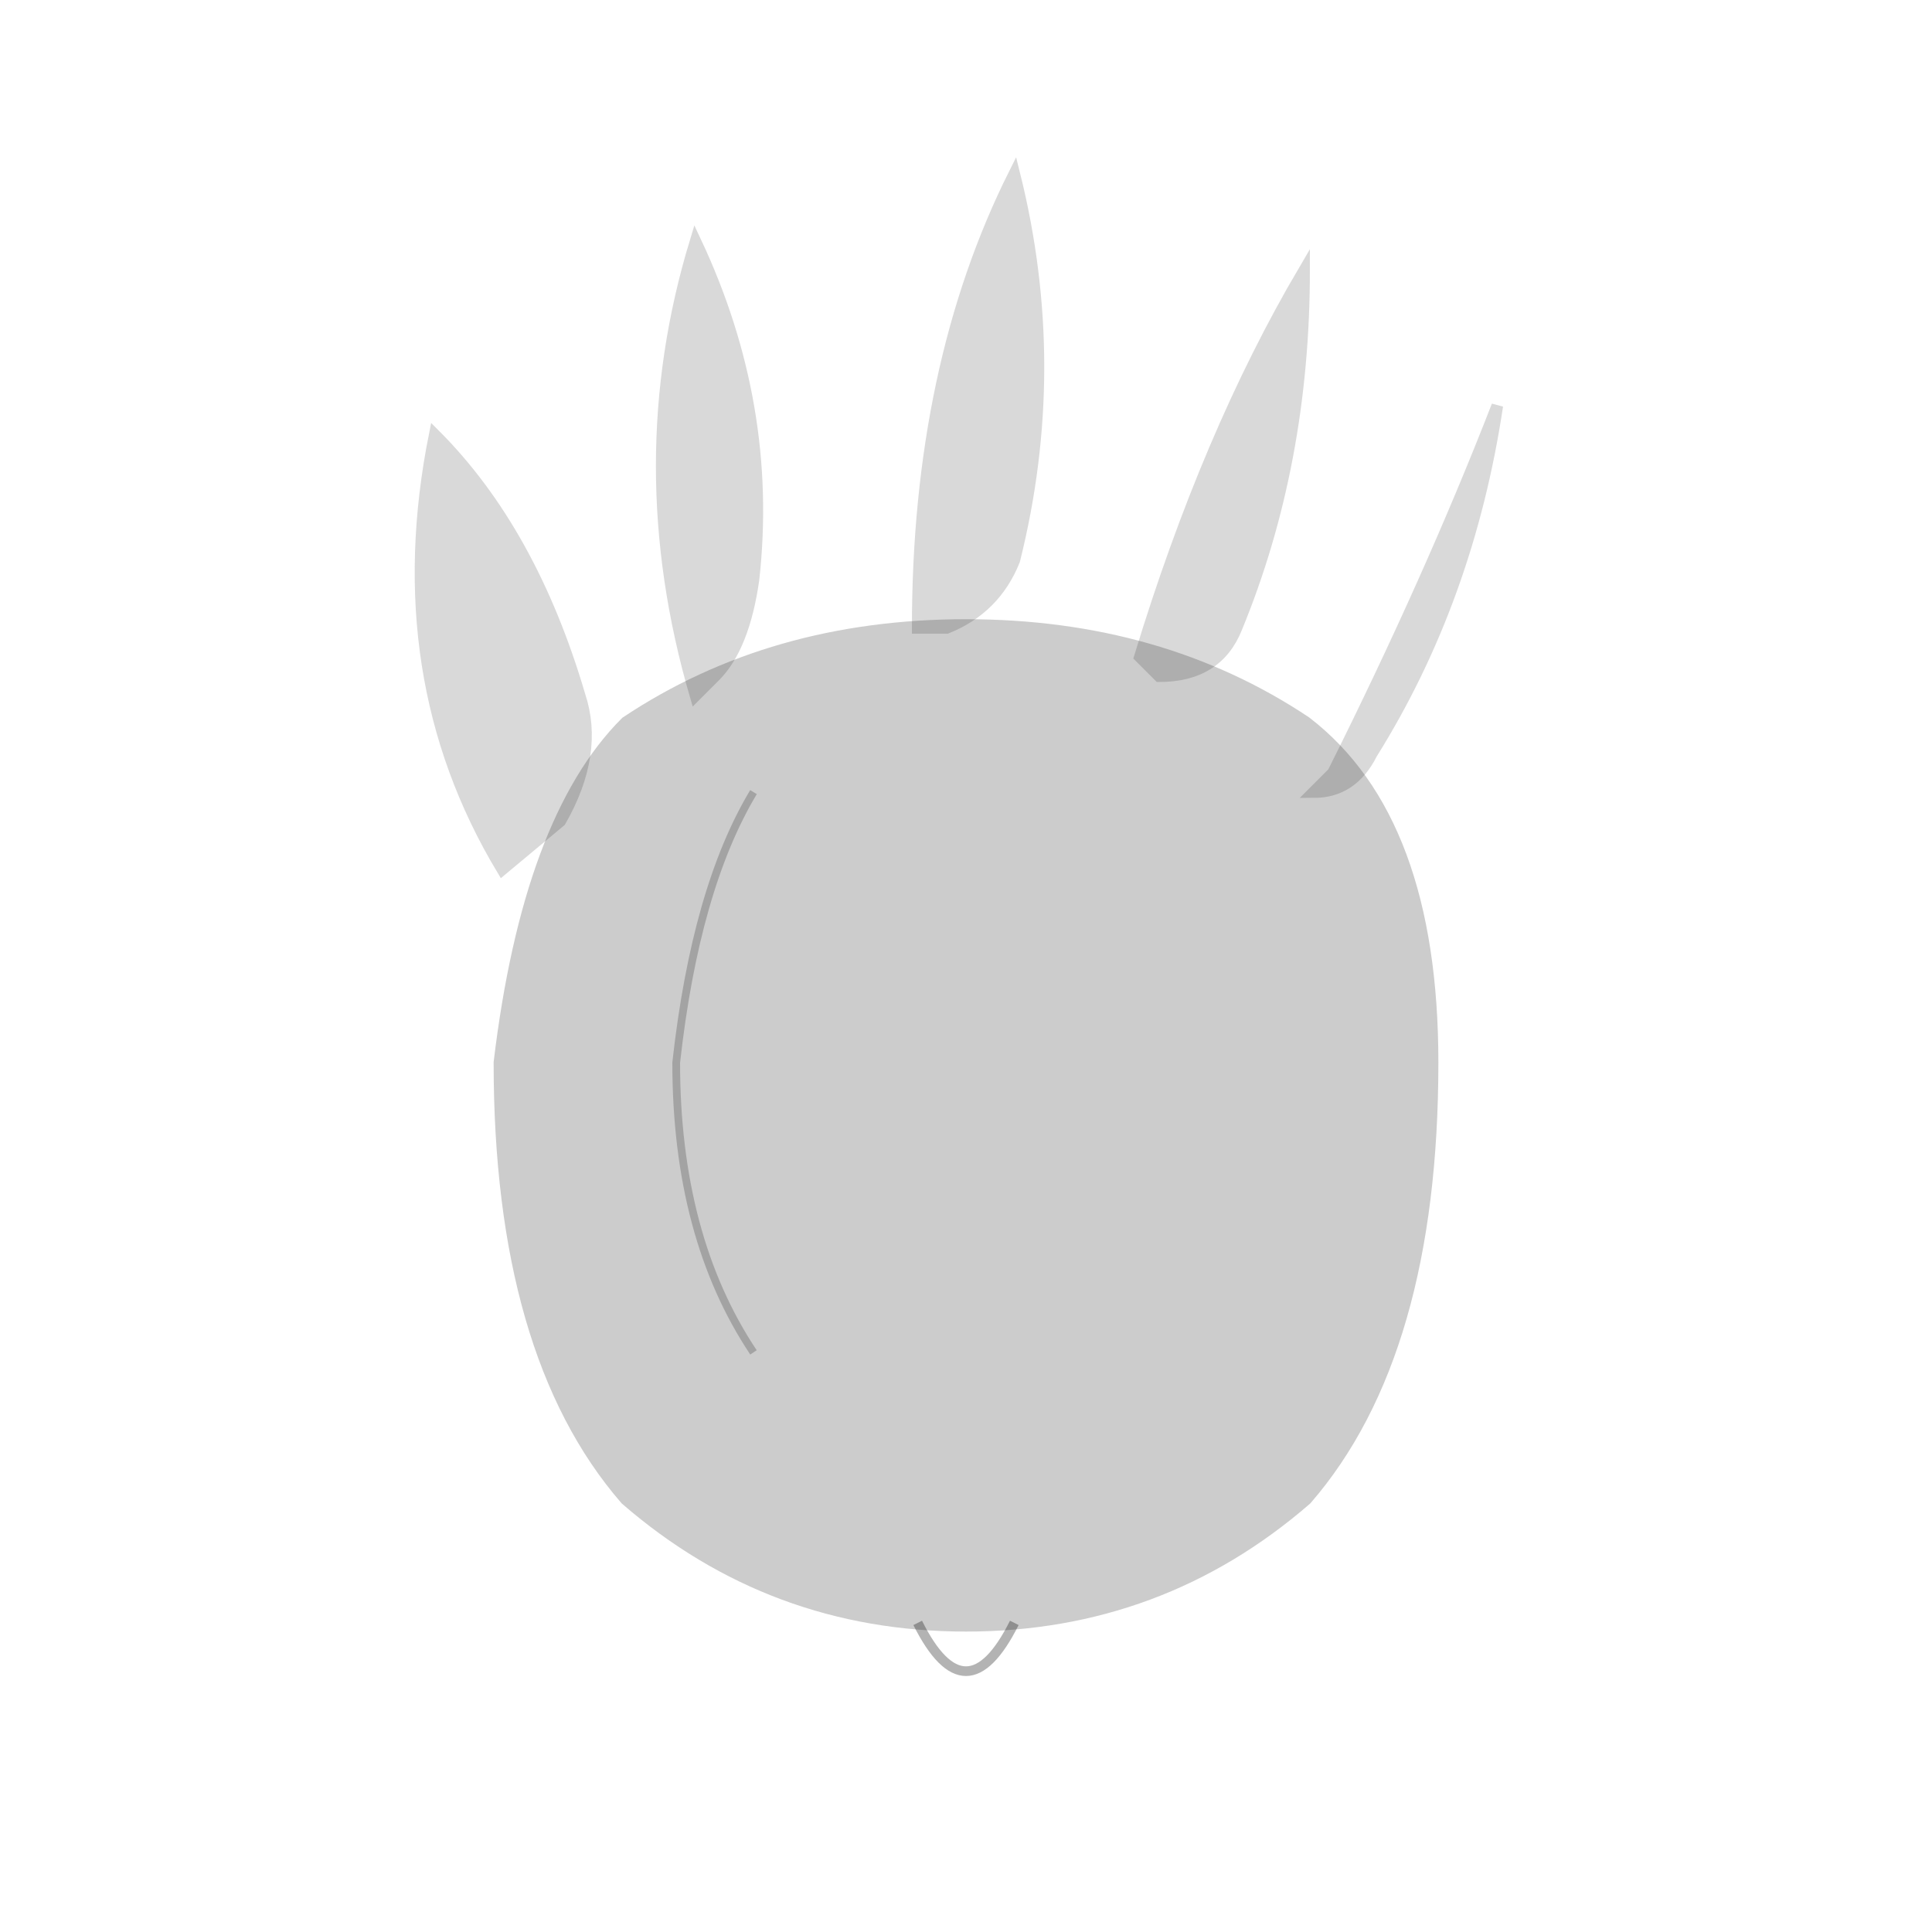
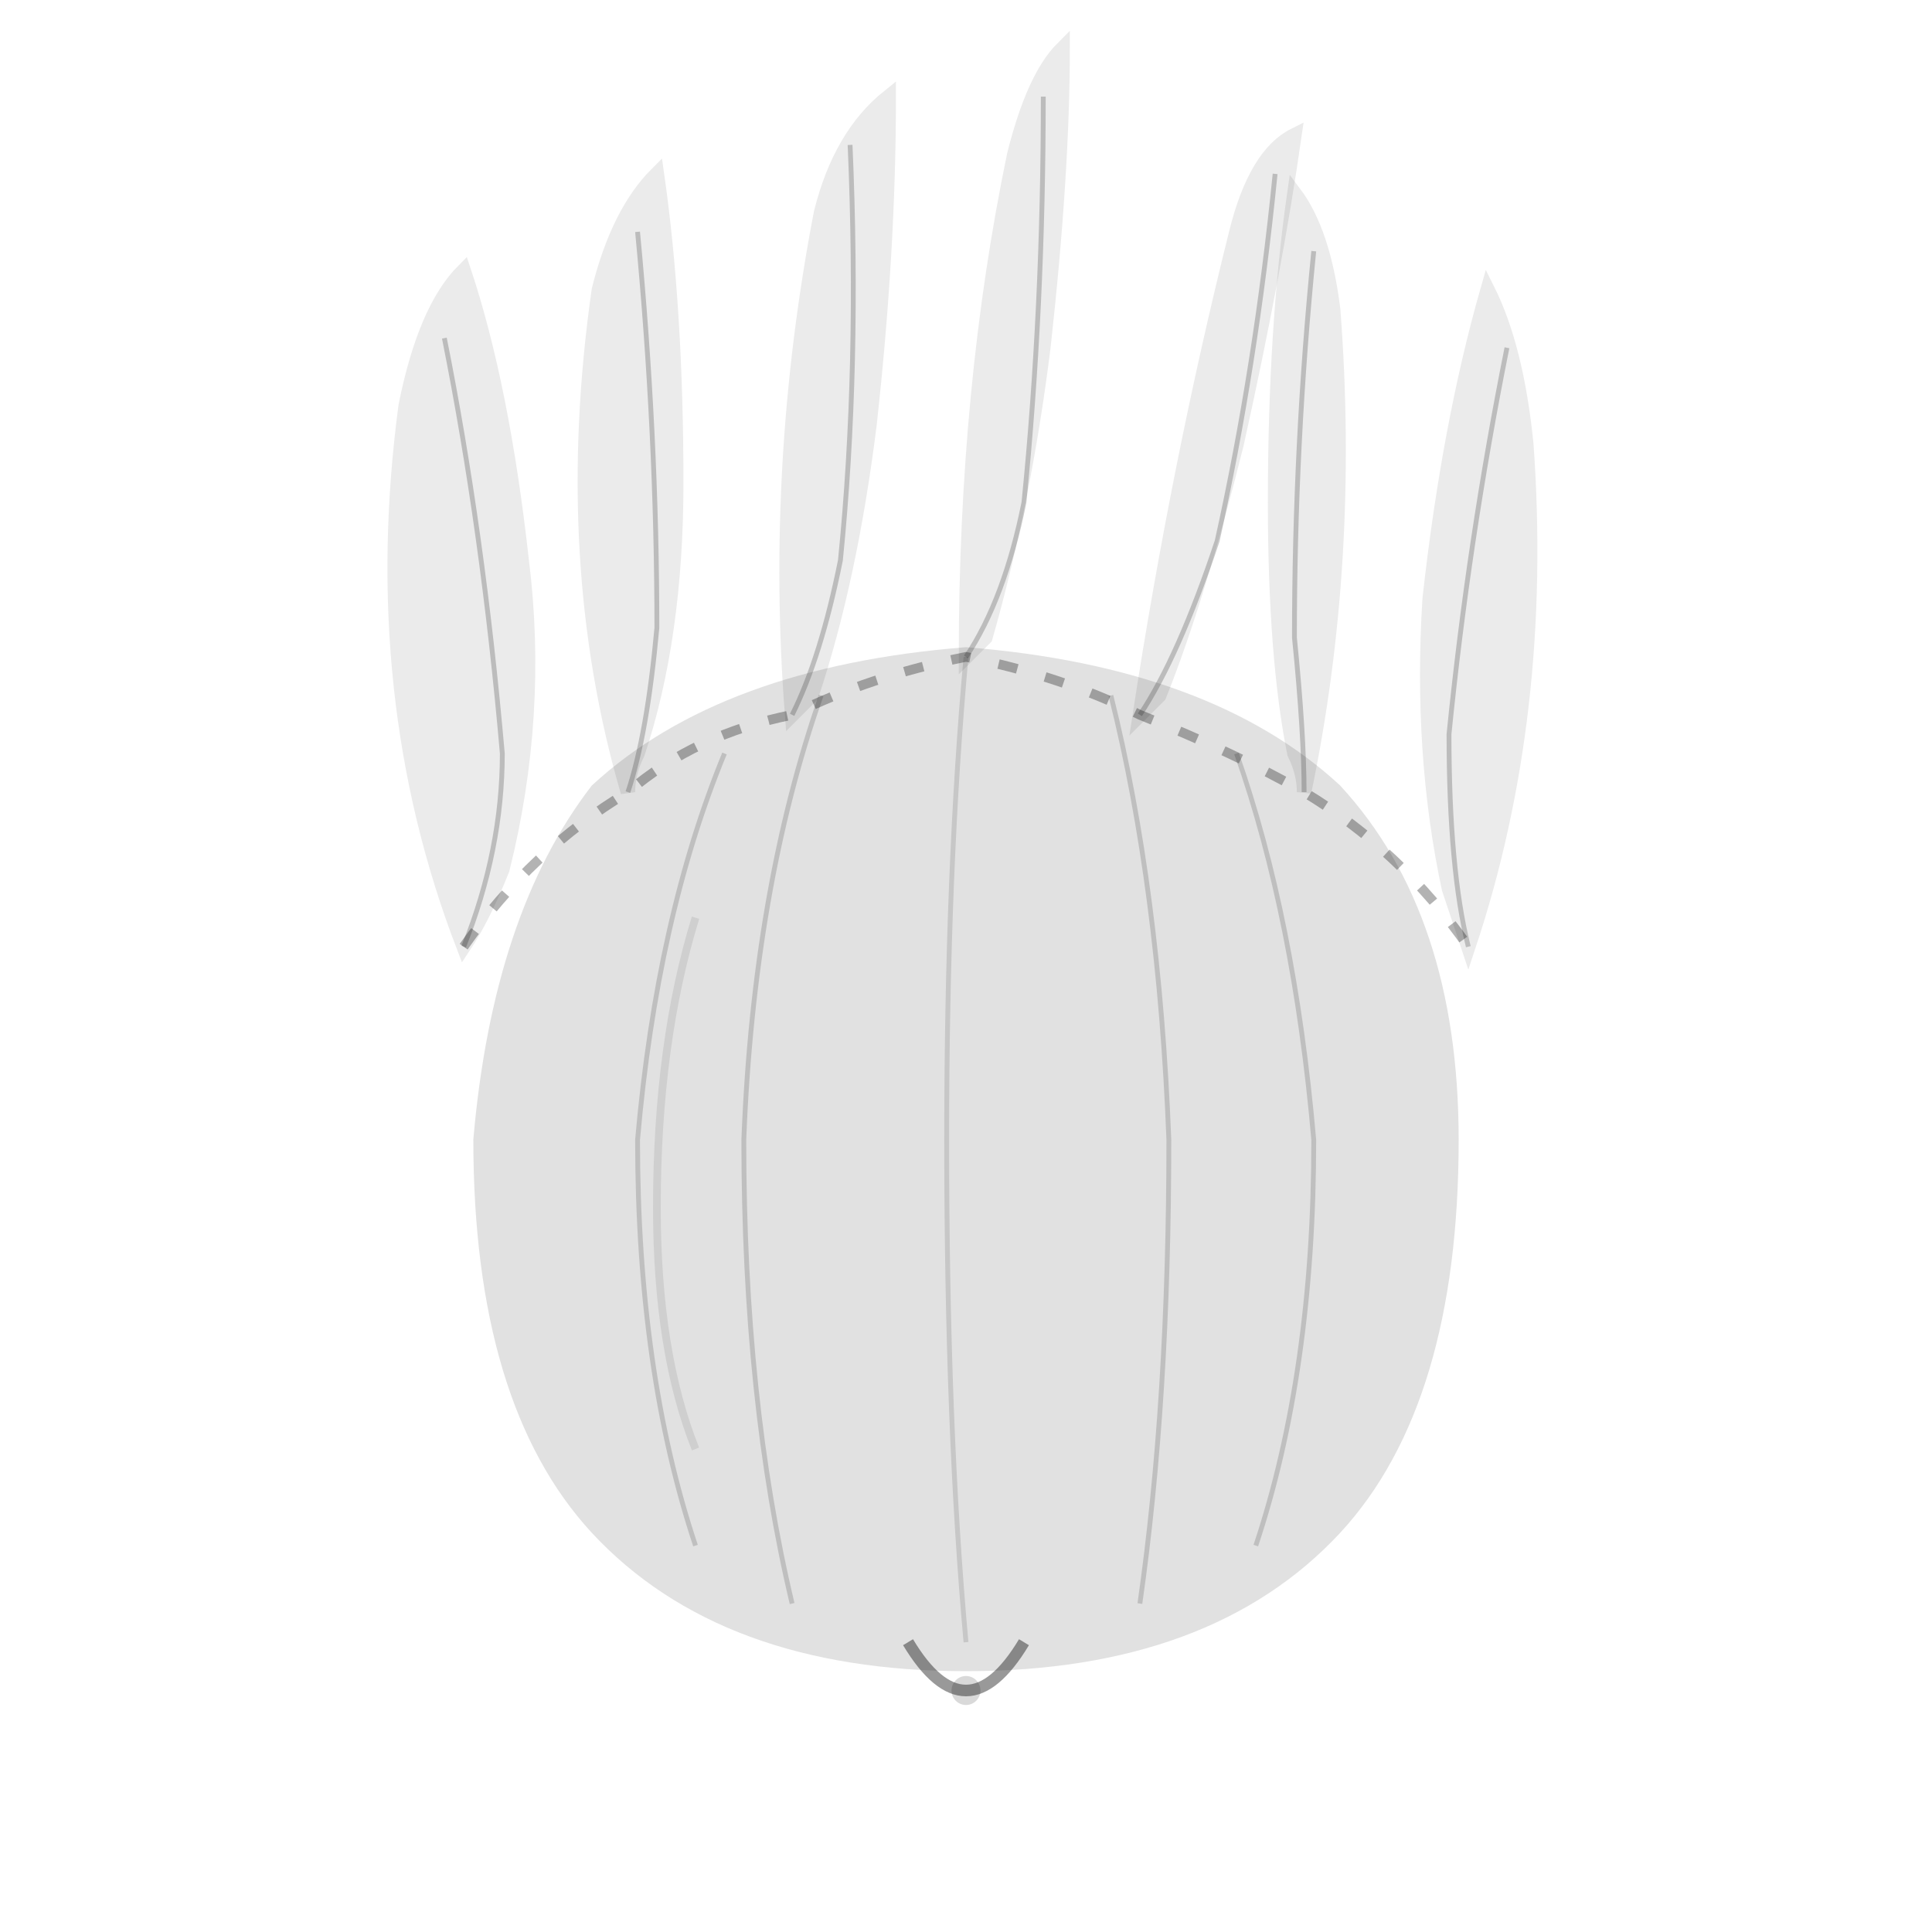
<svg xmlns="http://www.w3.org/2000/svg" viewBox="0 0 200 200" fill="none">
-   <path d="M65 75 Q55 85 52 110 Q52 140 65 155 Q80 168 100 168 Q120 168 135 155 Q148 140 148 110 Q148 85 135 75 Q120 65 100 65 Q80 65 65 75Z" fill="#000" opacity="0.2" stroke="#000" stroke-width="1.8" />
-   <path d="M78 82 Q72 92 70 110 Q70 128 78 140" stroke="#000" stroke-width="0.8" opacity="0.2" />
-   <path d="M52 90 Q40 70 45 45 Q55 55 60 72 Q62 78 58 85Z" fill="#000" opacity="0.15" stroke="#000" stroke-width="1.2" />
-   <path d="M72 72 Q65 48 72 25 Q80 42 78 60 Q77 67 74 70Z" fill="#000" opacity="0.15" stroke="#000" stroke-width="1.2" />
-   <path d="M95 65 Q95 38 105 18 Q110 38 105 58 Q103 63 98 65Z" fill="#000" opacity="0.15" stroke="#000" stroke-width="1.2" />
-   <path d="M118 68 Q125 45 135 28 Q135 48 128 65 Q126 70 120 70Z" fill="#000" opacity="0.15" stroke="#000" stroke-width="1.2" />
-   <path d="M138 80 Q148 60 155 42 Q152 62 142 78 Q140 82 136 82Z" fill="#000" opacity="0.15" stroke="#000" stroke-width="1.2" />
-   <path d="M95 168 Q100 178 105 168" stroke="#000" stroke-width="1" opacity="0.3" />
+   <path d="M62 82 Q52 95 50 118 Q50 145 62 158 Q75 172 100 172 Q125 172 138 158 Q150 145 150 118 Q150 95 138 82 Q125 70 100 68 Q75 70 62 82Z" stroke="#000" stroke-width="2" fill="#000" opacity="0.12" />
+   <path d="M75 78 Q68 95 66 118 Q66 142 72 160" stroke="#000" stroke-width="0.5" opacity="0.15" />
+   <path d="M85 72 Q78 92 77 118 Q77 145 82 166" stroke="#000" stroke-width="0.5" opacity="0.15" />
+   <path d="M100 68 Q98 90 98 118 Q98 148 100 170" stroke="#000" stroke-width="0.5" opacity="0.12" />
+   <path d="M115 72 Q120 92 121 118 Q121 145 118 166" stroke="#000" stroke-width="0.5" opacity="0.15" />
+   <path d="M128 78 Q134 95 136 118 Q136 142 130 160" stroke="#000" stroke-width="0.5" opacity="0.15" />
+   <path d="M94 170 Q100 180 106 170" stroke="#000" stroke-width="1.2" opacity="0.4" />
+   <circle cx="100" cy="175" r="1.5" fill="#000" opacity="0.15" />
+   <path d="M48 98 Q38 72 42 42 Q44 32 48 28 Q52 40 54 58 Q56 74 52 90 Q50 95 48 98Z" stroke="#000" stroke-width="1.5" fill="#000" opacity="0.08" />
+   <path d="M46 35 Q50 55 52 78 Q52 88 48 98" stroke="#000" stroke-width="0.5" opacity="0.2" />
+   <path d="M65 82 Q58 58 62 30 Q64 22 68 18 Q70 32 70 50 Q70 66 66 78 Q65 80 65 82Z" stroke="#000" stroke-width="1.5" fill="#000" opacity="0.08" />
+   <path d="M66 24 Q68 45 68 65 Q67 76 65 82" stroke="#000" stroke-width="0.5" opacity="0.2" />
+   <path d="M82 74 Q80 48 85 22 Q87 14 92 10 Q92 26 90 44 Q88 60 84 72 Q83 73 82 74Z" stroke="#000" stroke-width="1.5" fill="#000" opacity="0.08" />
+   <path d="M88 15 Q89 38 87 58 Q85 68 82 74" stroke="#000" stroke-width="0.5" opacity="0.2" />
+   <path d="M100 68 Q100 40 105 16 Q107 8 110 5 Q110 18 108 36 Q106 52 102 66 Q101 67 100 68Z" stroke="#000" stroke-width="1.5" fill="#000" opacity="0.08" />
+   <path d="M108 10 Q108 32 106 52 Q104 62 100 68" stroke="#000" stroke-width="0.5" opacity="0.2" />
+   <path d="M118 74 Q122 48 128 24 Q130 16 134 14 Q132 28 128 46 Q124 62 120 72 Q119 73 118 74Z" stroke="#000" stroke-width="1.5" fill="#000" opacity="0.08" />
+   <path d="M132 18 Q130 38 126 56 Q122 68 118 74" stroke="#000" stroke-width="0.5" opacity="0.2" />
+   <path d="M135 82 Q140 58 138 32 Q137 24 134 20 Q132 34 132 52 Q132 68 134 78 Q135 80 135 82Z" stroke="#000" stroke-width="1.5" fill="#000" opacity="0.08" />
+   <path d="M136 26 Q134 46 134 66 Q135 76 135 82" stroke="#000" stroke-width="0.5" opacity="0.2" />
+   <path d="M152 98 Q160 74 158 46 Q157 36 154 30 Q150 44 148 62 Q147 78 150 92 Q151 95 152 98Z" stroke="#000" stroke-width="1.5" fill="#000" opacity="0.08" />
+   <path d="M156 36 Q152 56 150 76 Q150 90 152 98" stroke="#000" stroke-width="0.5" opacity="0.2" />
+   <path d="M48 98 Q55 88 65 82 Q72 76 82 74 Q90 70 100 68 Q110 70 118 74 Q128 78 135 82 Q145 88 152 98" stroke="#000" stroke-width="1" opacity="0.3" stroke-dasharray="2 3" />
+   <path d="M72 95 Q68 108 68 125 Q68 140 72 150" stroke="#000" stroke-width="0.8" opacity="0.08" />
</svg>
